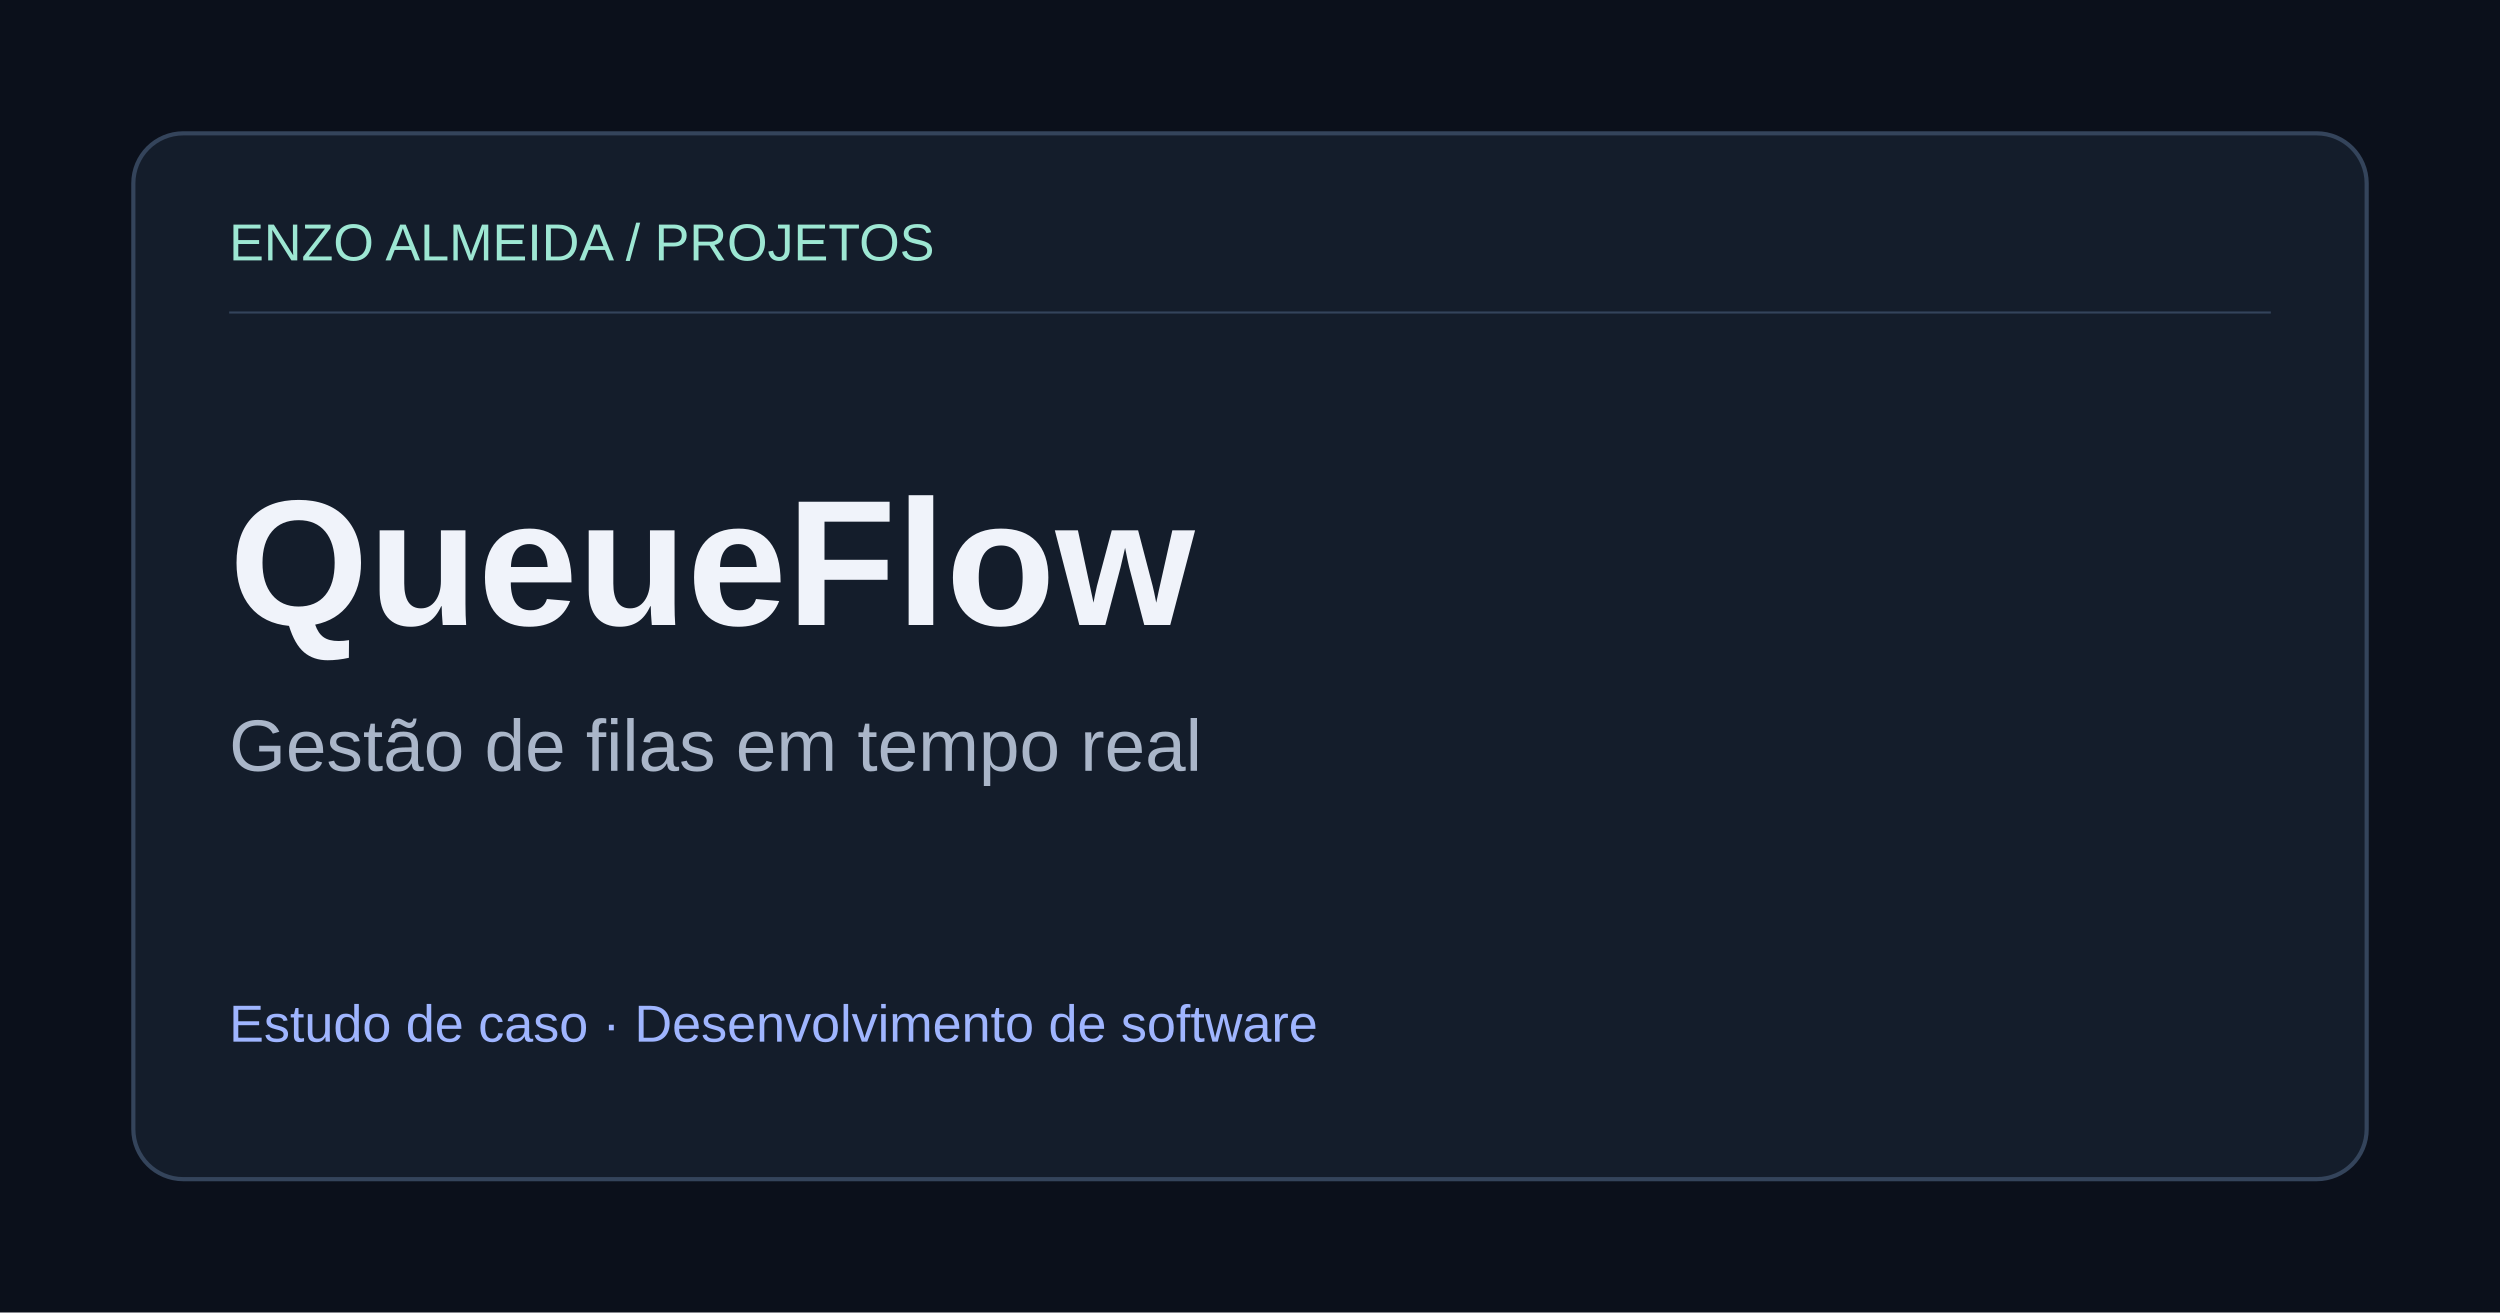
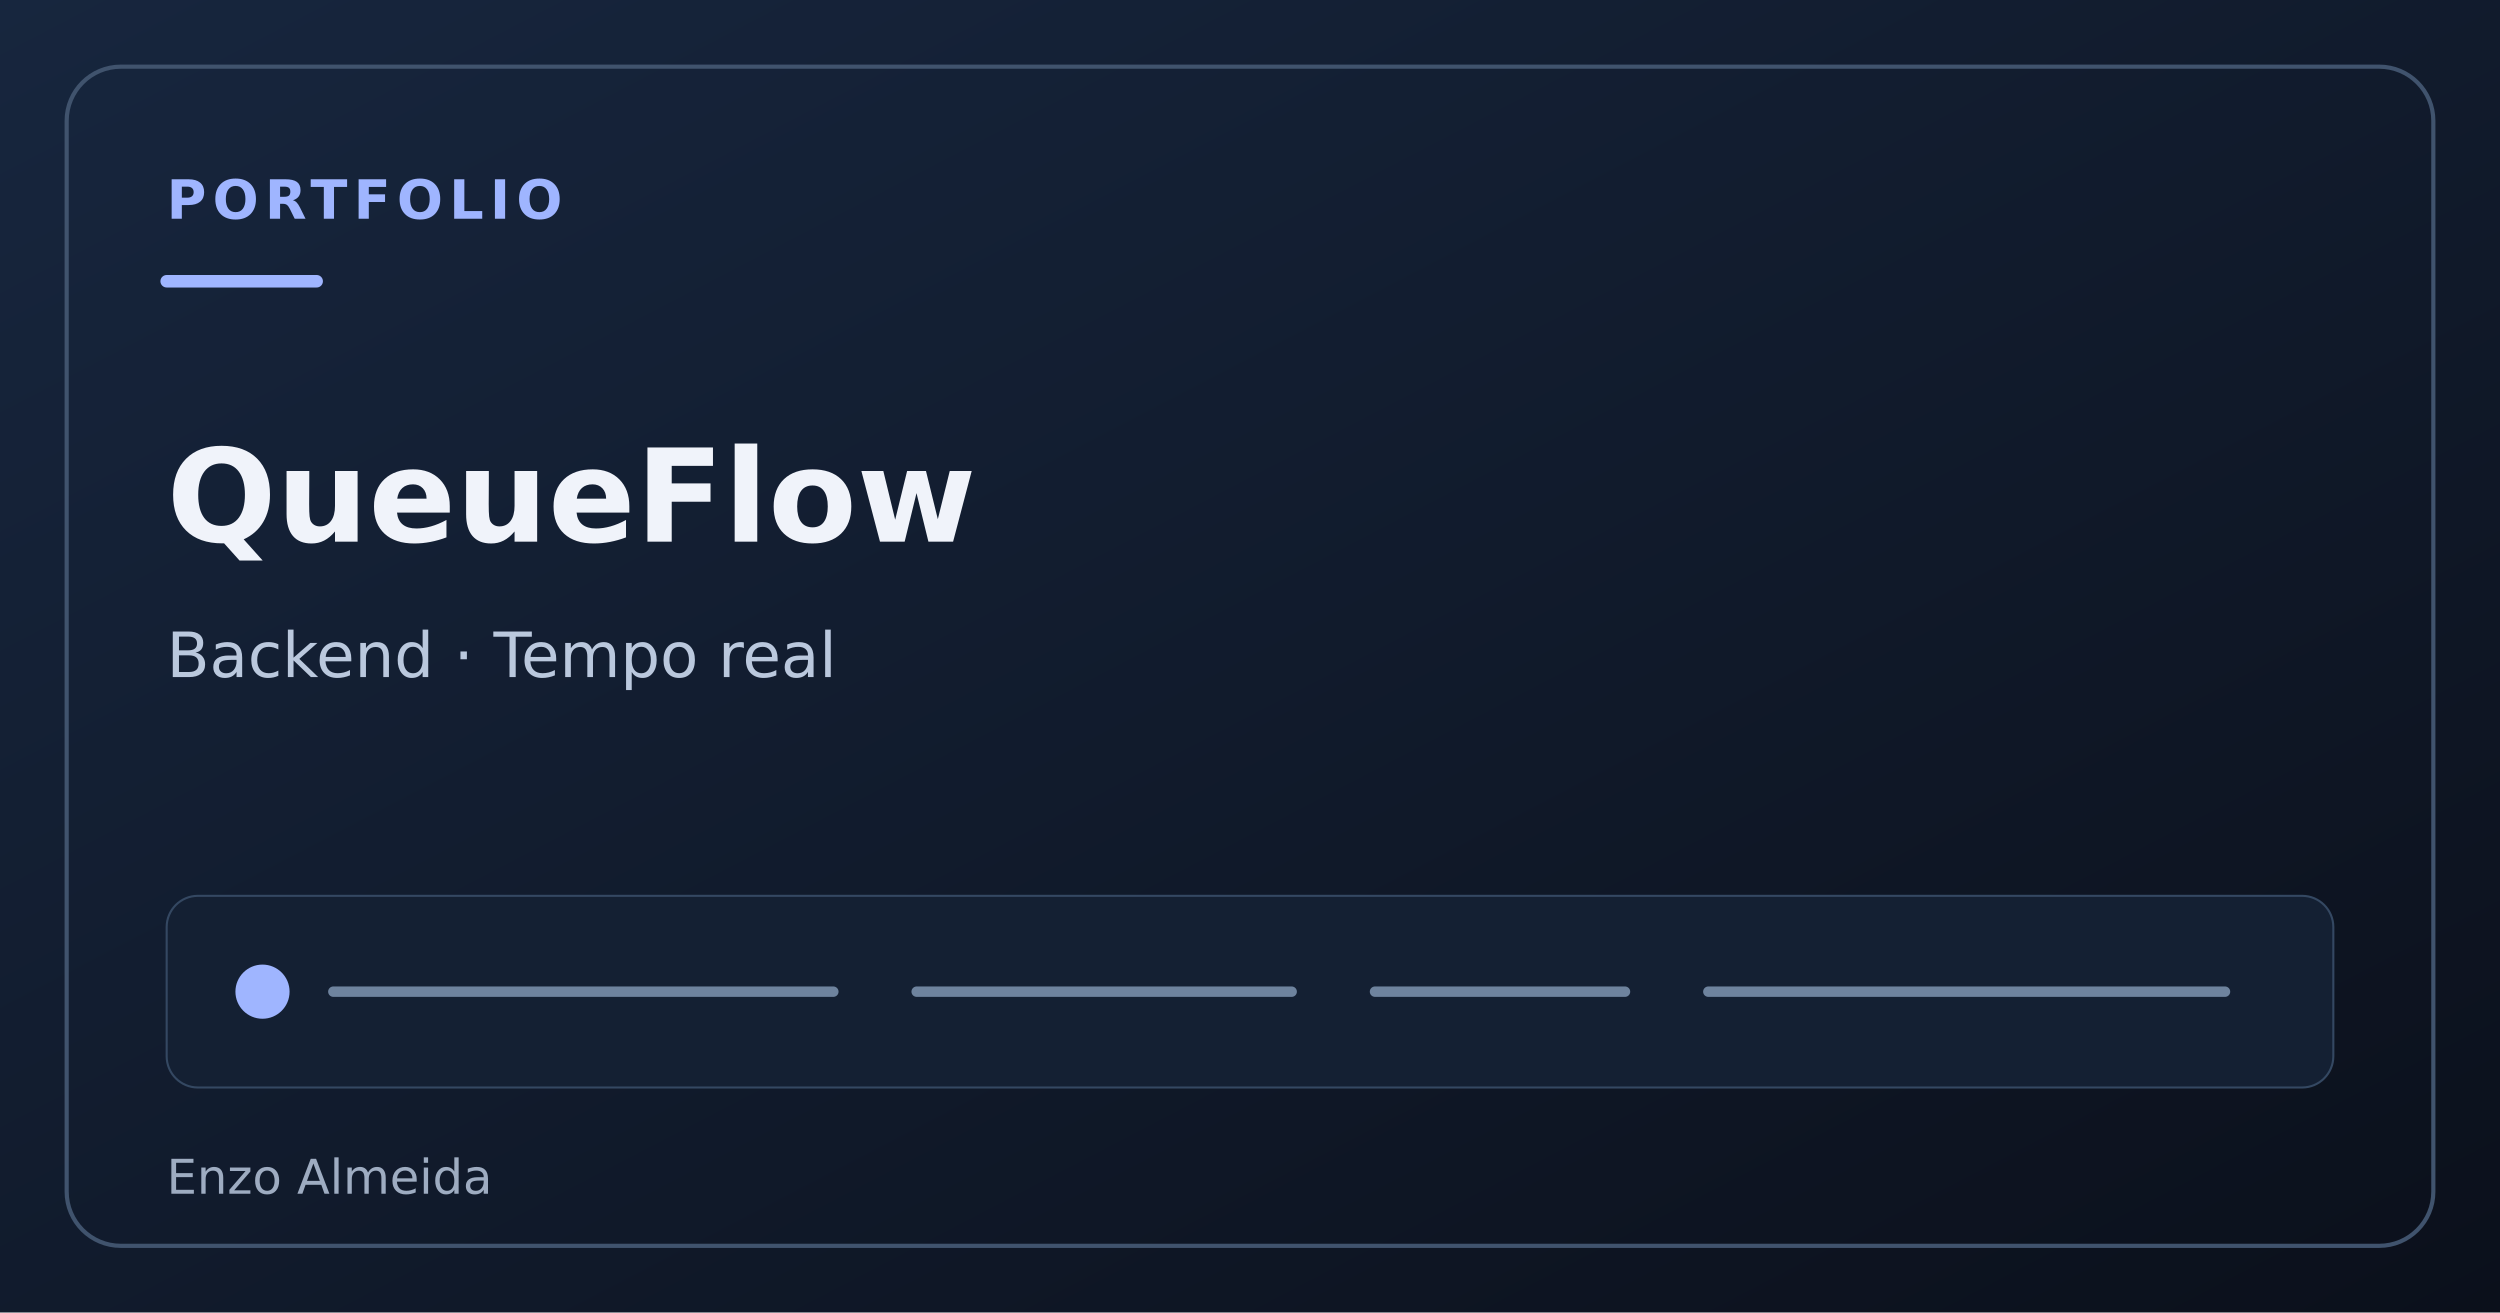
<svg xmlns="http://www.w3.org/2000/svg" width="1200" height="630" viewBox="0 0 1200 630">
-   <rect width="1200" height="630" fill="#0b101b" />
-   <rect x="64" y="64" width="1072" height="502" rx="24" fill="#141d2b" stroke="#34445b" stroke-width="2" />
-   <path d="M110 150h980" stroke="#34445b" />
-   <g font-family="Arial,sans-serif">
-     <text x="110" y="125" font-size="25" fill="#9de7d3">ENZO ALMEIDA / PROJETOS</text>
-     <text x="110" y="300" font-size="86" font-weight="bold" fill="#f0f3fa">QueueFlow</text>
-     <text x="110" y="370" font-size="35" fill="#aab6c9">Gestão de filas em tempo real</text>
-     <text x="110" y="500" font-size="25" fill="#9fb5ff">Estudo de caso · Desenvolvimento de software</text>
-   </g>
+   <defs>
+     <linearGradient id="bg" x2="1" y2="1">
+       <stop stop-color="#17263e" />
+       <stop offset="1" stop-color="#0b101b" />
+     </linearGradient>
+   </defs>
+   <rect width="1200" height="630" fill="url(#bg)" />
+   <rect x="32" y="32" width="1136" height="566" rx="26" fill="none" stroke="#40536d" stroke-width="2" />
+   <path d="M80 135h72" stroke="#9fb5ff" stroke-width="6" stroke-linecap="round" />
+   <text x="80" y="105" font-family="DejaVu Sans,sans-serif" font-size="26" fill="#9fb5ff" font-weight="bold" letter-spacing="3">PORTFOLIO</text>
+   <text x="80" y="260" font-family="DejaVu Sans,sans-serif" font-size="62" font-weight="bold" fill="#f0f3fa">QueueFlow</text>
+   <text x="80" y="325" font-family="DejaVu Sans,sans-serif" font-size="30" fill="#bac8dd">Backend · Tempo real</text>
+   <rect x="80" y="430" width="1040" height="92" rx="15" fill="#142033" stroke="#344862" />
+   <circle cx="126" cy="476" r="13" fill="#9fb5ff" />
+   <path d="M160 476h240m40 0h180m40 0h120m40 0h248" stroke="#6e839e" stroke-width="5" stroke-linecap="round" />
+   <text x="80" y="573" font-size="23" font-family="DejaVu Sans,sans-serif" fill="#9eacc1">Enzo Almeida</text>
</svg>
